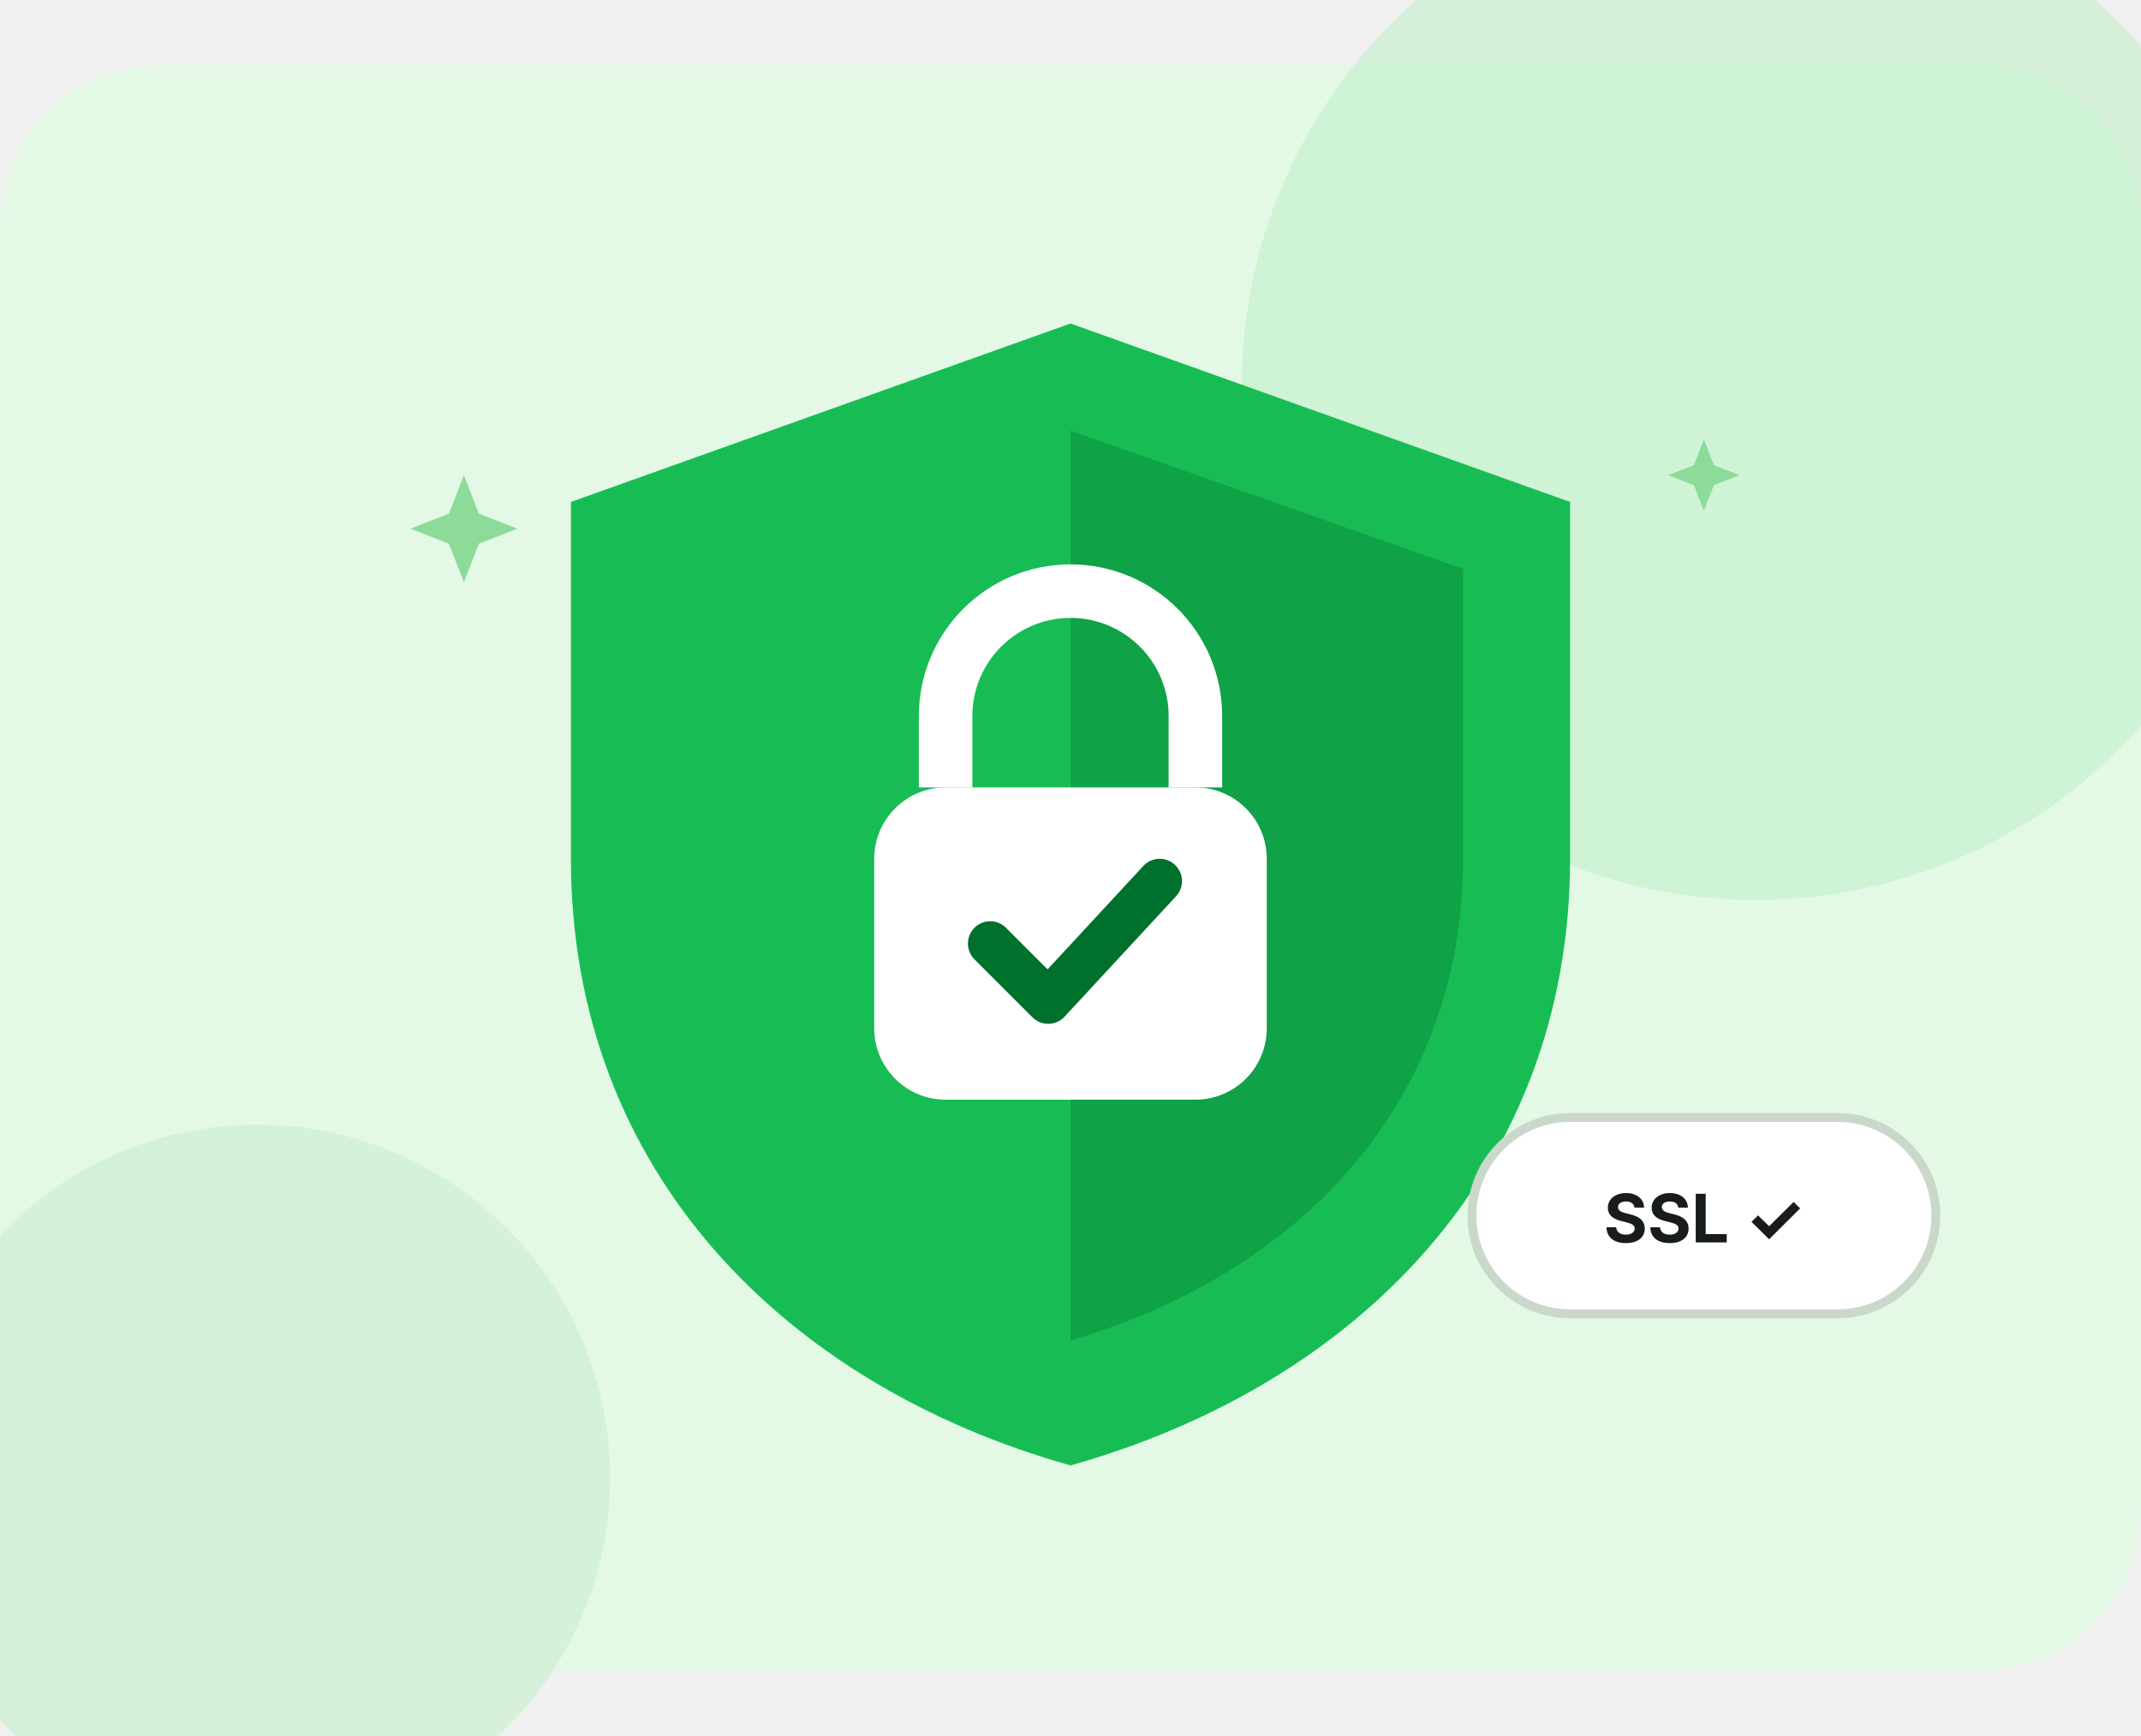
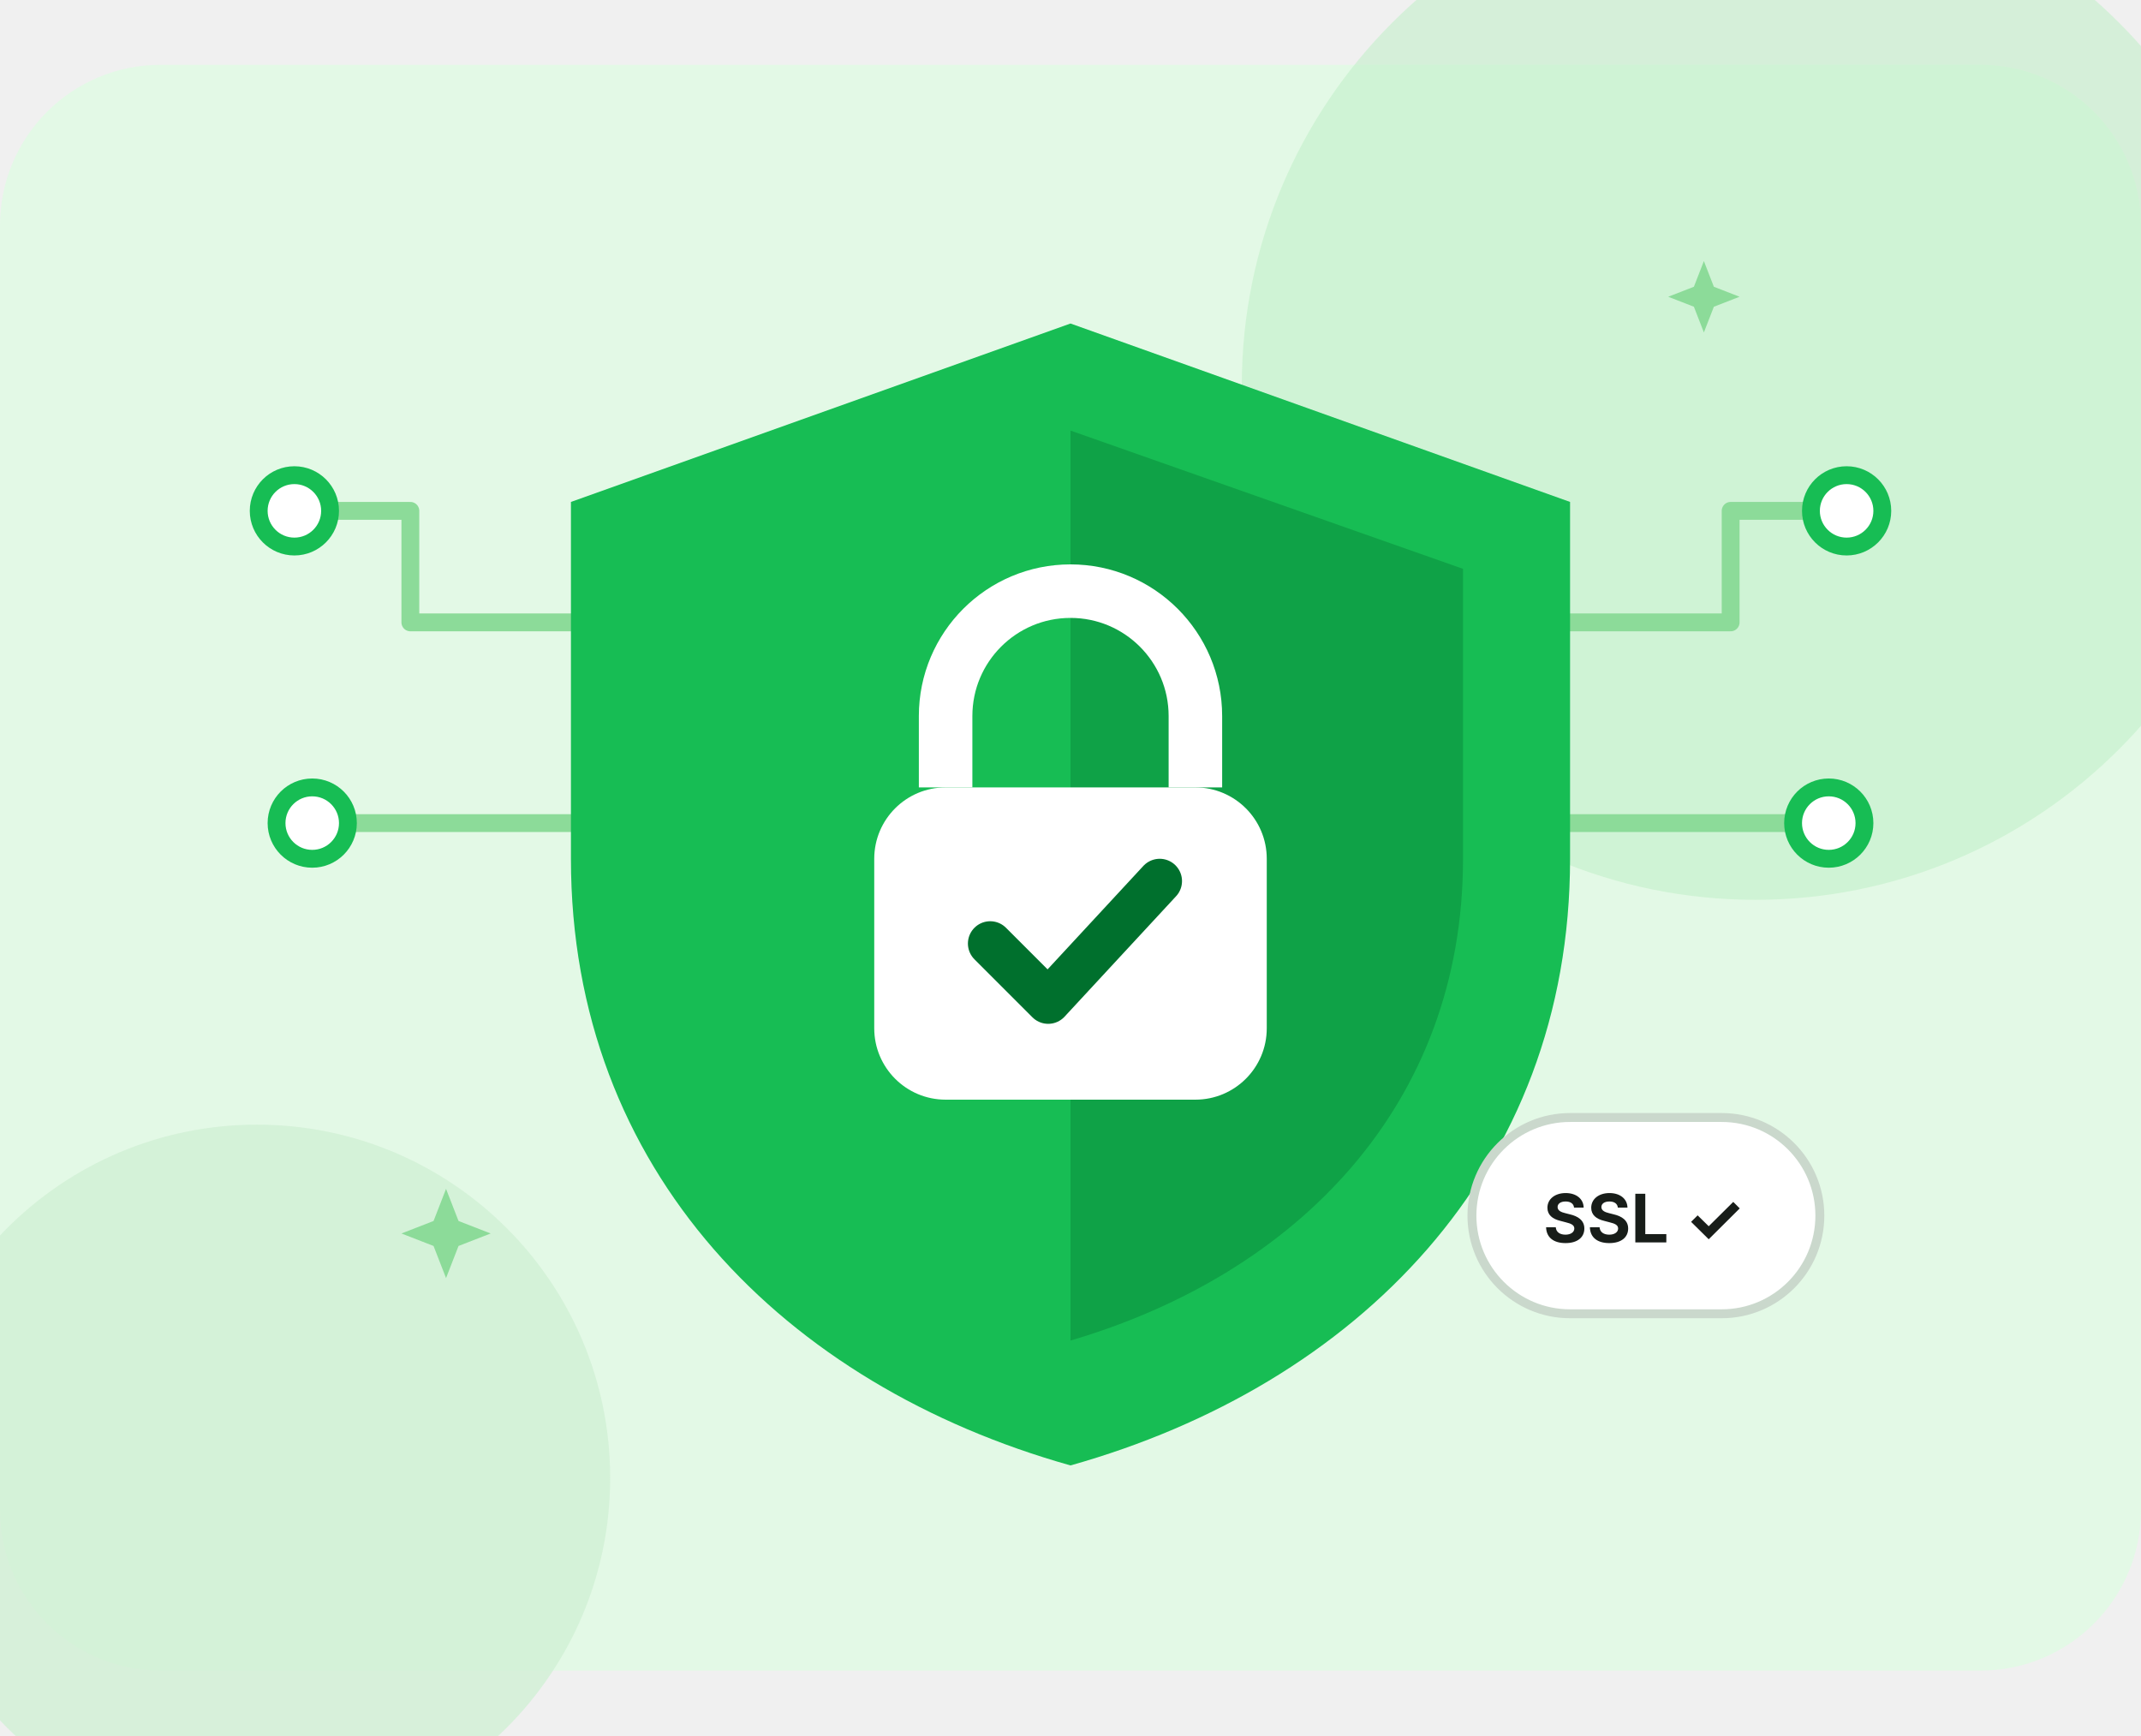
<svg xmlns="http://www.w3.org/2000/svg" width="380" height="308" viewBox="0 0 480 360" preserveAspectRatio="xMidYMid meet" role="img" aria-hidden="true">
  <rect x="0" y="0" width="480" height="360" rx="36" fill="#E3F9E6" />
  <circle cx="393.6" cy="72" r="115.2" fill="#BFEFC6" opacity=".55" />
  <circle cx="57.6" cy="316.8" r="79.2" fill="#D1F0D5" opacity=".8" />
+   <path d="M130 125H92V100H66" stroke="#8CDB99" stroke-width="4" fill="none" stroke-linecap="round" stroke-linejoin="round" />
+   <path d="M130 170H70" stroke="#8CDB99" stroke-width="4" fill="none" stroke-linecap="round" stroke-linejoin="round" />
+   <path d="M350 125H388V100H414" stroke="#8CDB99" stroke-width="4" fill="none" stroke-linecap="round" stroke-linejoin="round" />
+   <path d="M350 170H410" stroke="#8CDB99" stroke-width="4" fill="none" stroke-linecap="round" stroke-linejoin="round" />
+   <circle cx="66" cy="100" r="8" fill="#FFFFFF" stroke="#17BD54" stroke-width="4" />
+   <circle cx="70" cy="170" r="8" fill="#FFFFFF" stroke="#17BD54" stroke-width="4" />
+   <circle cx="414" cy="100" r="8" fill="#FFFFFF" stroke="#17BD54" stroke-width="4" />
+   <circle cx="410" cy="170" r="8" fill="#FFFFFF" stroke="#17BD54" stroke-width="4" />
  <path d="M240 58l112 40v80c0 70-48 118-112 136-64-18-112-66-112-136V98z" fill="#17BD54" />
  <path d="M240 82l88 31v65c0 55-37 93-88 108z" fill="#00702D" opacity=".35" />
  <rect x="196" y="162" width="88" height="70" rx="16" fill="#FFFFFF" />
  <path d="M212 162v-16a28 28 0 0 1 56 0v16" stroke="#FFFFFF" stroke-width="12" fill="none" />
  <path d="M222 197l13 13 25-27" stroke="#00702D" stroke-width="10" fill="none" stroke-linecap="round" stroke-linejoin="round" />
  <g transform="translate(330 236)">
-     <rect width="104" height="44" rx="22" fill="#FFFFFF" stroke="#CAD8CC" stroke-width="2" />
-     <text x="52" y="28" text-anchor="middle" font-family="Inter,Arial,sans-serif" font-size="15" font-weight="700" fill="#181D19">SSL ✓</text>
+     <rect width="78" height="44" rx="22" fill="#FFFFFF" stroke="#CAD8CC" stroke-width="2" />
+     <text x="16" y="28" font-family="Inter,Arial,sans-serif" font-size="15" font-weight="700" fill="#181D19">SSL ✓</text>
  </g>
-   <path d="M104 92 L107.36 100.64 L116 104 L107.36 107.36 L104 116 L100.64 107.36 L92 104 L100.64 100.64Z" fill="#8CDB99" />
-   <path d="M382 84 L384.24 89.76 L390 92 L384.24 94.24 L382 100 L379.76 94.24 L374 92 L379.76 89.76Z" fill="#8CDB99" />
+   <path d="M100 252 L102.8 259.2 L110 262 L102.8 264.8 L100 272 L97.2 264.8 L90 262 L97.2 259.2Z" fill="#8CDB99" />
+   <path d="M382 44 L384.24 49.76 L390 52 L384.24 54.24 L382 60 L379.76 54.24 L374 52 L379.76 49.76Z" fill="#8CDB99" />
</svg>
